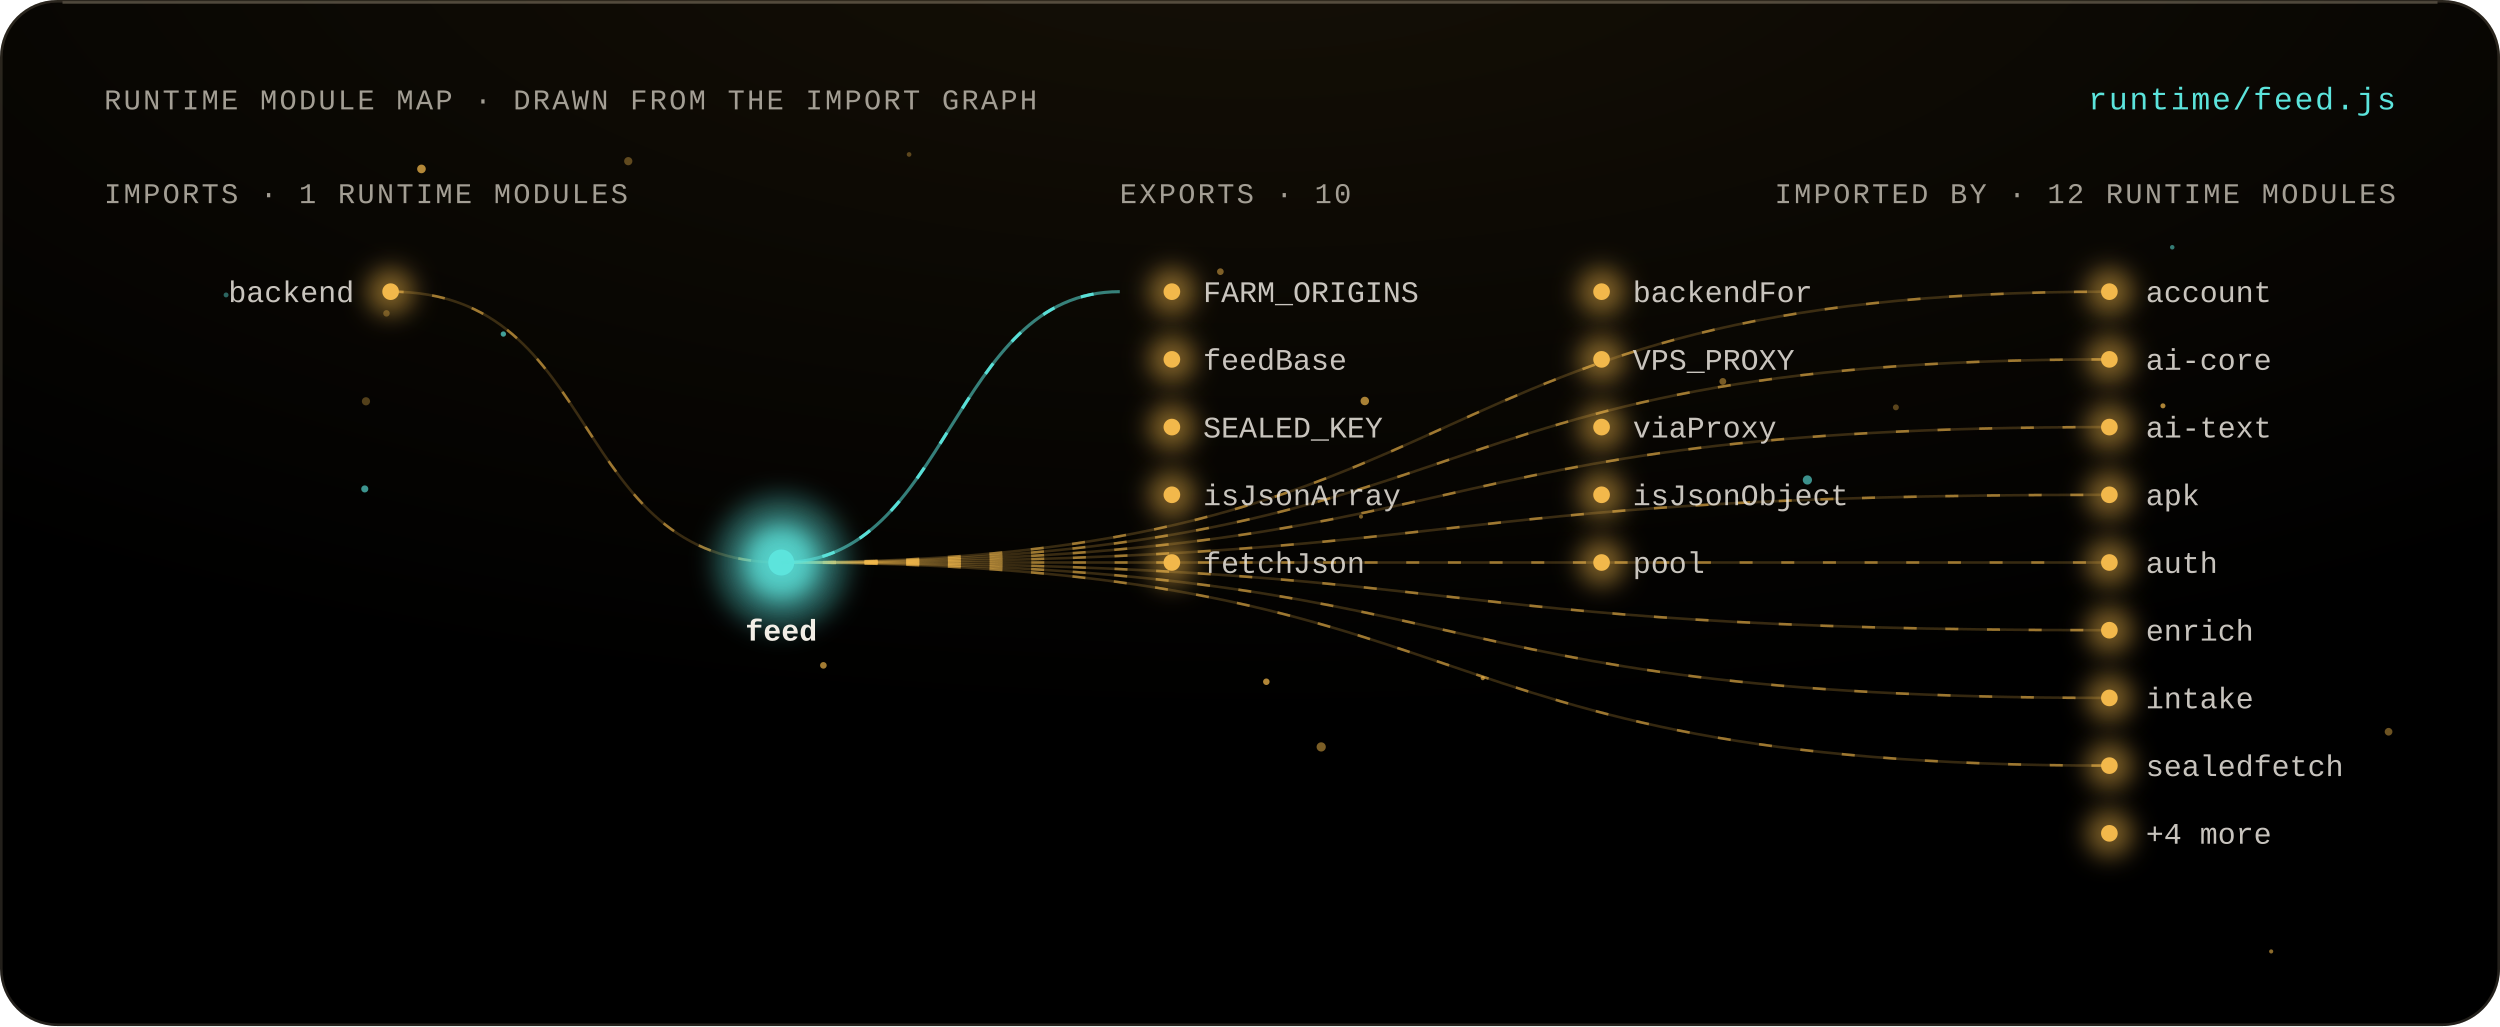
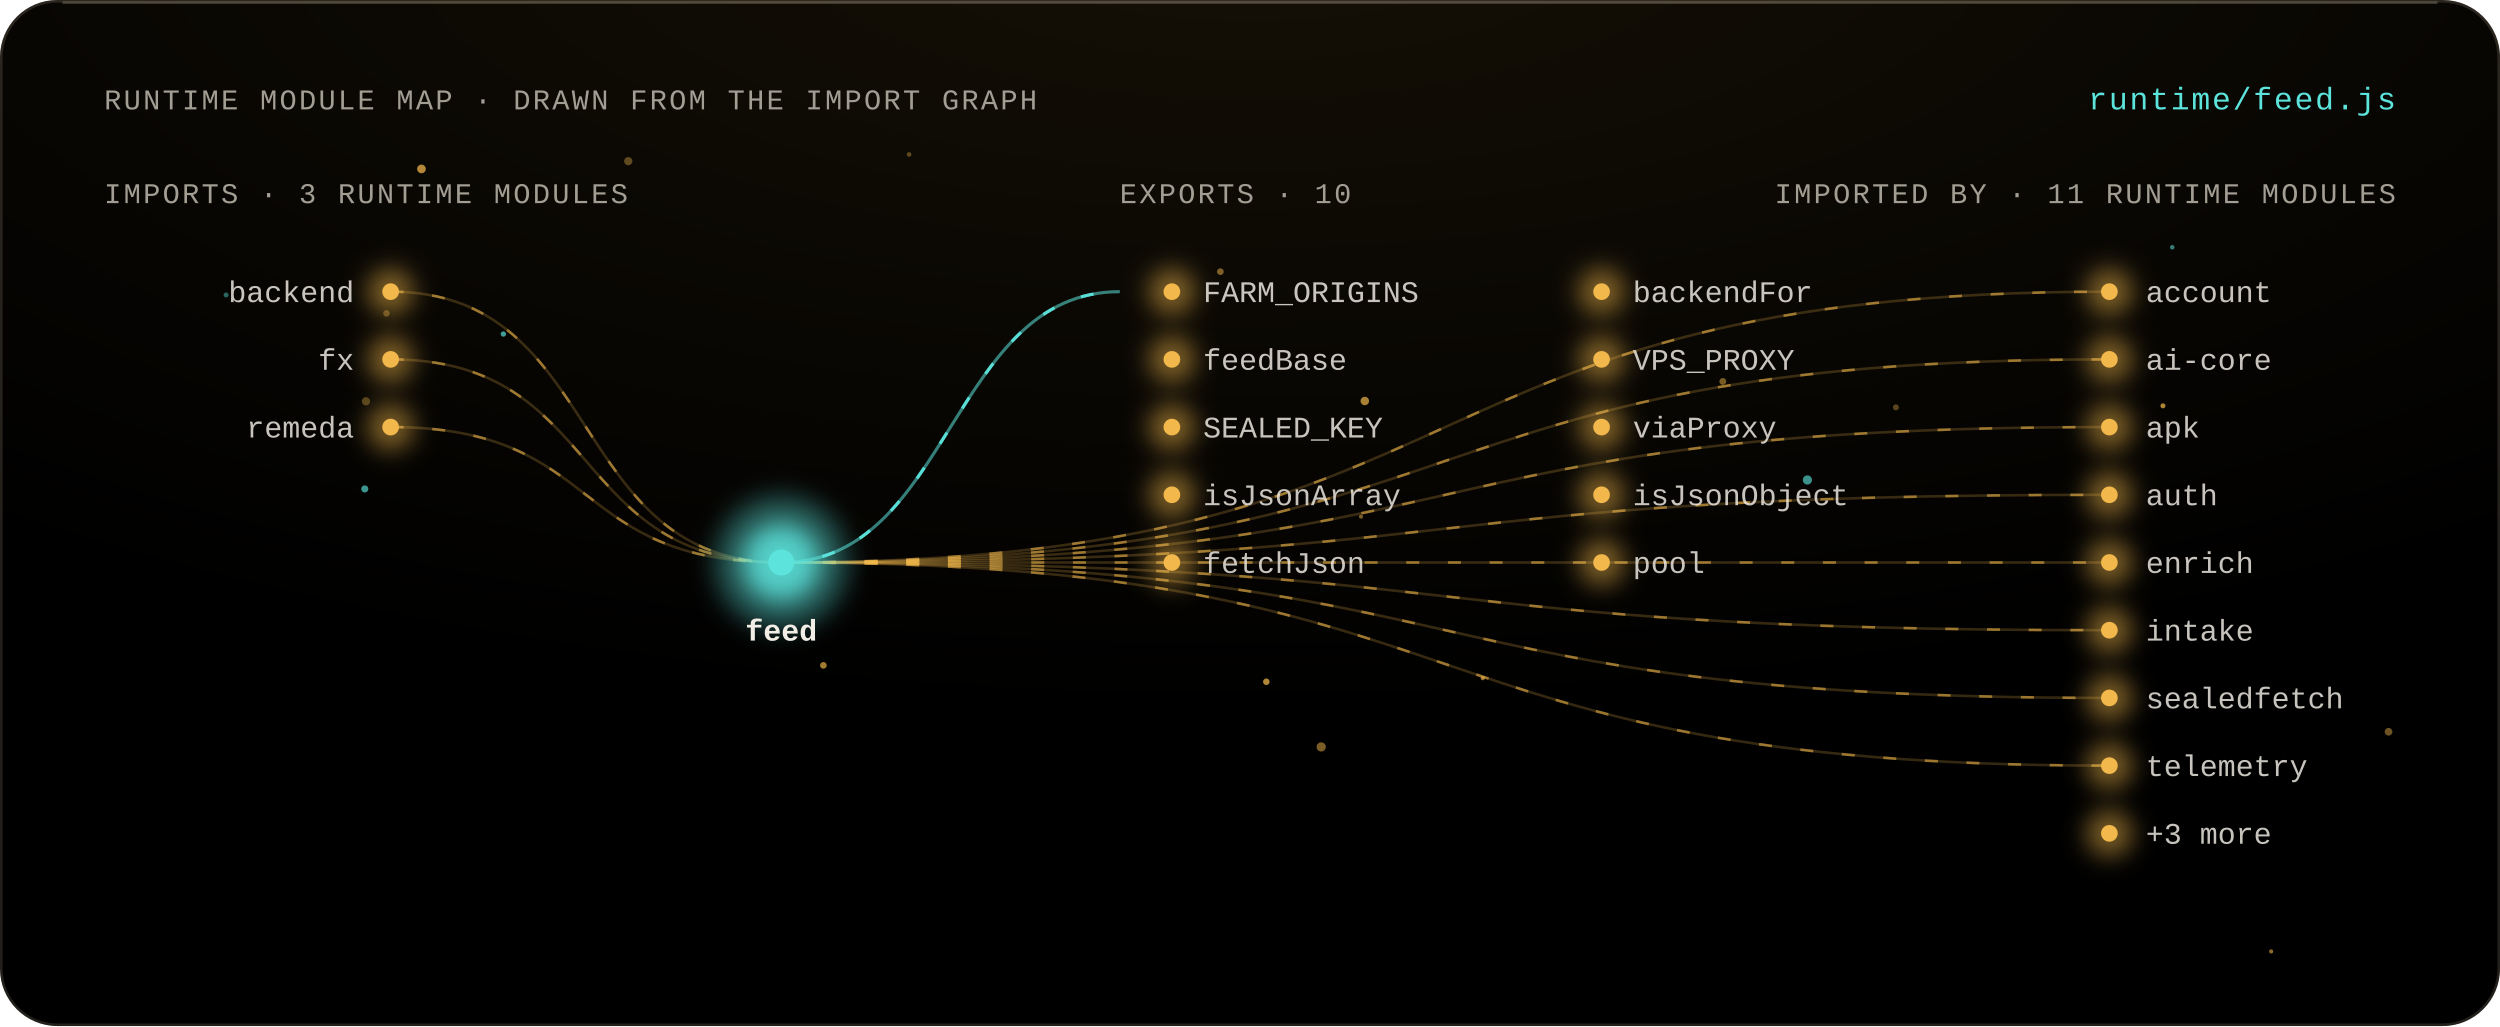
<svg xmlns="http://www.w3.org/2000/svg" viewBox="0 0 960 394" width="960" height="394" role="img" aria-labelledby="t">
  <style>
  text { font-family: 'Geist Mono', ui-monospace, 'Liberation Mono', Menlo, monospace; fill: #F2EEE6; }
  .m { fill: #A39E94; font-size: 11px; letter-spacing: .08em; }
  .l { font-size: 11.5px; }
  .h { font-size: 12px; fill: #5CE4DC; letter-spacing: .06em; }
  .flow { stroke-dasharray: 5 11; animation: flow 3s linear infinite; }
  @keyframes flow { to { stroke-dashoffset: -32; } }
  .breathe { animation: breathe 4.2s ease-in-out infinite; }
  @keyframes breathe { 50% { opacity: .38; } }
  .beat { animation: beat 2.6s ease-in-out infinite; transform-box: fill-box; transform-origin: center; }
  @keyframes beat { 50% { opacity: .55; transform: scale(1.35); } }
  .spin { transform-box: fill-box; transform-origin: center; animation: spin 48s linear infinite; }
  .spin-r { transform-box: fill-box; transform-origin: center; animation: spin 64s linear infinite reverse; }
  @keyframes spin { to { transform: rotate(360deg); } }
  @media (prefers-reduced-motion: reduce) { * { animation: none !important; } }
</style>
  <defs>
    <filter id="bloom" x="-80%" y="-80%" width="260%" height="260%">
      <feGaussianBlur stdDeviation="4.5" />
    </filter>
    <filter id="soft" x="-30%" y="-30%" width="160%" height="160%">
      <feGaussianBlur stdDeviation="1.4" />
    </filter>
    <radialGradient id="key" cx="50%" cy="-10%" r="80%">
      <stop offset="0" stop-color="#F2B84B" stop-opacity=".09" />
      <stop offset="1" stop-color="#F2B84B" stop-opacity="0" />
    </radialGradient>
    <linearGradient id="pair" x1="0" x2="1">
      <stop offset="0" stop-color="#F2B84B" />
      <stop offset="1" stop-color="#5CE4DC" />
    </linearGradient>
  </defs>
  <rect width="960" height="394" rx="22" fill="#000" />
  <rect width="960" height="394" rx="22" fill="url(#key)" />
  <rect x=".5" y=".5" width="959" height="393" rx="21.5" fill="none" stroke="rgba(255,232,196,.14)" />
  <path d="M 24 1 H 936" stroke="rgba(255,238,208,.22)" stroke-width="1" />
  <g>
    <circle cx="316.18" cy="255.5" r="1.28" fill="#F2B84B" opacity="0.67" class="breathe" style="animation-delay:-0.42s" />
    <circle cx="694.04" cy="184.31" r="1.77" fill="#5CE4DC" opacity="0.63" class="breathe" style="animation-delay:-3.76s" />
    <circle cx="507.34" cy="286.82" r="1.77" fill="#F2B84B" opacity="0.51" class="breathe" style="animation-delay:-0.54s" />
    <circle cx="661.56" cy="146.47" r="1.32" fill="#F2B84B" opacity="0.48" class="breathe" style="animation-delay:-2.43s" />
    <circle cx="728.02" cy="156.42" r="1.14" fill="#F2B84B" opacity="0.36" class="breathe" style="animation-delay:-3.91s" />
    <circle cx="193.29" cy="128.27" r="1.03" fill="#5CE4DC" opacity="0.69" class="breathe" style="animation-delay:-3.61s" />
    <circle cx="86.81" cy="113.26" r="0.95" fill="#5CE4DC" opacity="0.43" class="breathe" style="animation-delay:-0.93s" />
    <circle cx="834.14" cy="94.95" r="0.87" fill="#5CE4DC" opacity="0.53" class="breathe" style="animation-delay:-3.71s" />
    <circle cx="241.25" cy="61.89" r="1.58" fill="#F2B84B" opacity="0.37" class="breathe" style="animation-delay:-0.28s" />
    <circle cx="522.62" cy="198.38" r="0.79" fill="#F2B84B" opacity="0.5" class="breathe" style="animation-delay:-1.85s" />
    <circle cx="349.09" cy="59.31" r="0.9" fill="#F2B84B" opacity="0.35" class="breathe" style="animation-delay:-2.37s" />
    <circle cx="148.4" cy="120.33" r="1.25" fill="#F2B84B" opacity="0.34" class="breathe" style="animation-delay:-1.06s" />
    <circle cx="569.39" cy="260.41" r="0.81" fill="#F2B84B" opacity="0.65" class="breathe" style="animation-delay:-2.59s" />
    <circle cx="161.84" cy="64.87" r="1.66" fill="#F2B84B" opacity="0.73" class="breathe" style="animation-delay:-2.42s" />
    <circle cx="830.57" cy="155.84" r="0.97" fill="#F2B84B" opacity="0.71" class="breathe" style="animation-delay:-0.55s" />
    <circle cx="140.07" cy="187.75" r="1.37" fill="#5CE4DC" opacity="0.65" class="breathe" style="animation-delay:-0.17s" />
    <circle cx="486.27" cy="261.79" r="1.26" fill="#F2B84B" opacity="0.73" class="breathe" style="animation-delay:-2.03s" />
    <circle cx="468.62" cy="104.32" r="1.29" fill="#F2B84B" opacity="0.5" class="breathe" style="animation-delay:-1.33s" />
    <circle cx="917.21" cy="280.99" r="1.48" fill="#F2B84B" opacity="0.45" class="breathe" style="animation-delay:-1.68s" />
    <circle cx="524.08" cy="153.98" r="1.63" fill="#F2B84B" opacity="0.69" class="breathe" style="animation-delay:-1.15s" />
    <circle cx="140.53" cy="154.1" r="1.57" fill="#F2B84B" opacity="0.33" class="breathe" style="animation-delay:-1.53s" />
    <circle cx="872.13" cy="365.35" r="0.8" fill="#F2B84B" opacity="0.58" class="breathe" style="animation-delay:-2.12s" />
  </g>
  <text x="40" y="42" class="m" text-anchor="start">RUNTIME MODULE MAP · DRAWN FROM THE IMPORT GRAPH</text>
  <text x="920" y="42" class="h" text-anchor="end">runtime/feed.js</text>
-   <text x="40" y="78" class="m" text-anchor="start">IMPORTS · 1 RUNTIME MODULES</text>
+   <text x="40" y="78" class="m" text-anchor="start">IMPORTS · 3 RUNTIME MODULES</text>
  <text x="430" y="78" class="m" text-anchor="start">EXPORTS · 10</text>
-   <text x="920" y="78" class="m" text-anchor="end">IMPORTED BY · 12 RUNTIME MODULES</text>
+   <text x="920" y="78" class="m" text-anchor="end">IMPORTED BY · 11 RUNTIME MODULES</text>
  <path d="M 150 112 C 232.5 112, 217.5 216, 300 216" fill="none" stroke="#F2B84B" stroke-opacity="0.22" stroke-width="1" />
  <path d="M 150 112 C 232.5 112, 217.5 216, 300 216" fill="none" stroke="#F2B84B" stroke-opacity="0.55" stroke-width="1" class="flow" />
  <g>
    <circle cx="150" cy="112" r="9" fill="#F2B84B" opacity="0.5" filter="url(#bloom)" class="breathe" style="animation-delay:-2.62s" />
    <circle cx="150" cy="112" r="3.2" fill="#F2B84B" />
  </g>
  <text x="136" y="116" class="l" text-anchor="end" fill="#F2EEE6" fill-opacity=".82">backend</text>
+   <path d="M 150 138 C 232.5 138, 217.5 216, 300 216" fill="none" stroke="#F2B84B" stroke-opacity="0.22" stroke-width="1" />
+   <path d="M 150 138 C 232.5 138, 217.5 216, 300 216" fill="none" stroke="#F2B84B" stroke-opacity="0.55" stroke-width="1" class="flow" />
+   <g>
+     <circle cx="150" cy="138" r="9" fill="#F2B84B" opacity="0.5" filter="url(#bloom)" class="breathe" style="animation-delay:-2.1s" />
+     <circle cx="150" cy="138" r="3.2" fill="#F2B84B" />
+   </g>
+   <text x="136" y="142" class="l" text-anchor="end" fill="#F2EEE6" fill-opacity=".82">fx</text>
+   <path d="M 150 164 C 232.5 164, 217.5 216, 300 216" fill="none" stroke="#F2B84B" stroke-opacity="0.22" stroke-width="1" />
+   <path d="M 150 164 C 232.5 164, 217.5 216, 300 216" fill="none" stroke="#F2B84B" stroke-opacity="0.55" stroke-width="1" class="flow" />
+   <g>
+     <circle cx="150" cy="164" r="9" fill="#F2B84B" opacity="0.5" filter="url(#bloom)" class="breathe" style="animation-delay:-1.32s" />
+     <circle cx="150" cy="164" r="3.2" fill="#F2B84B" />
+   </g>
+   <text x="136" y="168" class="l" text-anchor="end" fill="#F2EEE6" fill-opacity=".82">remeda</text>
  <path d="M 300 216 C 580.5 216, 529.5 112, 810 112" fill="none" stroke="#F2B84B" stroke-opacity="0.22" stroke-width="1" />
  <path d="M 300 216 C 580.5 216, 529.5 112, 810 112" fill="none" stroke="#F2B84B" stroke-opacity="0.55" stroke-width="1" class="flow" />
  <g>
-     <circle cx="810" cy="112" r="9" fill="#F2B84B" opacity="0.5" filter="url(#bloom)" class="breathe" style="animation-delay:-2.1s" />
+     <circle cx="810" cy="112" r="9" fill="#F2B84B" opacity="0.5" filter="url(#bloom)" class="breathe" style="animation-delay:-2.59s" />
    <circle cx="810" cy="112" r="3.2" fill="#F2B84B" />
  </g>
  <text x="824" y="116" class="l" text-anchor="start" fill="#F2EEE6" fill-opacity=".82">account</text>
  <path d="M 300 216 C 580.5 216, 529.5 138, 810 138" fill="none" stroke="#F2B84B" stroke-opacity="0.22" stroke-width="1" />
  <path d="M 300 216 C 580.5 216, 529.5 138, 810 138" fill="none" stroke="#F2B84B" stroke-opacity="0.55" stroke-width="1" class="flow" />
  <g>
-     <circle cx="810" cy="138" r="9" fill="#F2B84B" opacity="0.5" filter="url(#bloom)" class="breathe" style="animation-delay:-1.32s" />
+     <circle cx="810" cy="138" r="9" fill="#F2B84B" opacity="0.5" filter="url(#bloom)" class="breathe" style="animation-delay:-3.35s" />
    <circle cx="810" cy="138" r="3.2" fill="#F2B84B" />
  </g>
  <text x="824" y="142" class="l" text-anchor="start" fill="#F2EEE6" fill-opacity=".82">ai-core</text>
  <path d="M 300 216 C 580.5 216, 529.5 164, 810 164" fill="none" stroke="#F2B84B" stroke-opacity="0.22" stroke-width="1" />
  <path d="M 300 216 C 580.5 216, 529.5 164, 810 164" fill="none" stroke="#F2B84B" stroke-opacity="0.55" stroke-width="1" class="flow" />
  <g>
-     <circle cx="810" cy="164" r="9" fill="#F2B84B" opacity="0.5" filter="url(#bloom)" class="breathe" style="animation-delay:-2.59s" />
+     <circle cx="810" cy="164" r="9" fill="#F2B84B" opacity="0.5" filter="url(#bloom)" class="breathe" style="animation-delay:-0.4s" />
    <circle cx="810" cy="164" r="3.2" fill="#F2B84B" />
  </g>
-   <text x="824" y="168" class="l" text-anchor="start" fill="#F2EEE6" fill-opacity=".82">ai-text</text>
+   <text x="824" y="168" class="l" text-anchor="start" fill="#F2EEE6" fill-opacity=".82">apk</text>
  <path d="M 300 216 C 580.5 216, 529.5 190, 810 190" fill="none" stroke="#F2B84B" stroke-opacity="0.22" stroke-width="1" />
  <path d="M 300 216 C 580.5 216, 529.5 190, 810 190" fill="none" stroke="#F2B84B" stroke-opacity="0.55" stroke-width="1" class="flow" />
  <g>
-     <circle cx="810" cy="190" r="9" fill="#F2B84B" opacity="0.5" filter="url(#bloom)" class="breathe" style="animation-delay:-3.35s" />
+     <circle cx="810" cy="190" r="9" fill="#F2B84B" opacity="0.5" filter="url(#bloom)" class="breathe" style="animation-delay:-0.54s" />
    <circle cx="810" cy="190" r="3.2" fill="#F2B84B" />
  </g>
-   <text x="824" y="194" class="l" text-anchor="start" fill="#F2EEE6" fill-opacity=".82">apk</text>
+   <text x="824" y="194" class="l" text-anchor="start" fill="#F2EEE6" fill-opacity=".82">auth</text>
  <path d="M 300 216 C 580.5 216, 529.5 216, 810 216" fill="none" stroke="#F2B84B" stroke-opacity="0.22" stroke-width="1" />
  <path d="M 300 216 C 580.5 216, 529.5 216, 810 216" fill="none" stroke="#F2B84B" stroke-opacity="0.55" stroke-width="1" class="flow" />
  <g>
-     <circle cx="810" cy="216" r="9" fill="#F2B84B" opacity="0.5" filter="url(#bloom)" class="breathe" style="animation-delay:-0.4s" />
+     <circle cx="810" cy="216" r="9" fill="#F2B84B" opacity="0.5" filter="url(#bloom)" class="breathe" style="animation-delay:-3.91s" />
    <circle cx="810" cy="216" r="3.2" fill="#F2B84B" />
  </g>
-   <text x="824" y="220" class="l" text-anchor="start" fill="#F2EEE6" fill-opacity=".82">auth</text>
+   <text x="824" y="220" class="l" text-anchor="start" fill="#F2EEE6" fill-opacity=".82">enrich</text>
  <path d="M 300 216 C 580.5 216, 529.5 242, 810 242" fill="none" stroke="#F2B84B" stroke-opacity="0.22" stroke-width="1" />
  <path d="M 300 216 C 580.5 216, 529.5 242, 810 242" fill="none" stroke="#F2B84B" stroke-opacity="0.55" stroke-width="1" class="flow" />
  <g>
-     <circle cx="810" cy="242" r="9" fill="#F2B84B" opacity="0.5" filter="url(#bloom)" class="breathe" style="animation-delay:-0.54s" />
+     <circle cx="810" cy="242" r="9" fill="#F2B84B" opacity="0.5" filter="url(#bloom)" class="breathe" style="animation-delay:-2.89s" />
    <circle cx="810" cy="242" r="3.2" fill="#F2B84B" />
  </g>
-   <text x="824" y="246" class="l" text-anchor="start" fill="#F2EEE6" fill-opacity=".82">enrich</text>
+   <text x="824" y="246" class="l" text-anchor="start" fill="#F2EEE6" fill-opacity=".82">intake</text>
  <path d="M 300 216 C 580.5 216, 529.5 268, 810 268" fill="none" stroke="#F2B84B" stroke-opacity="0.22" stroke-width="1" />
  <path d="M 300 216 C 580.5 216, 529.5 268, 810 268" fill="none" stroke="#F2B84B" stroke-opacity="0.55" stroke-width="1" class="flow" />
  <g>
-     <circle cx="810" cy="268" r="9" fill="#F2B84B" opacity="0.5" filter="url(#bloom)" class="breathe" style="animation-delay:-3.91s" />
+     <circle cx="810" cy="268" r="9" fill="#F2B84B" opacity="0.5" filter="url(#bloom)" class="breathe" style="animation-delay:-1.87s" />
    <circle cx="810" cy="268" r="3.2" fill="#F2B84B" />
  </g>
-   <text x="824" y="272" class="l" text-anchor="start" fill="#F2EEE6" fill-opacity=".82">intake</text>
+   <text x="824" y="272" class="l" text-anchor="start" fill="#F2EEE6" fill-opacity=".82">sealedfetch</text>
  <path d="M 300 216 C 580.5 216, 529.5 294, 810 294" fill="none" stroke="#F2B84B" stroke-opacity="0.22" stroke-width="1" />
  <path d="M 300 216 C 580.5 216, 529.5 294, 810 294" fill="none" stroke="#F2B84B" stroke-opacity="0.55" stroke-width="1" class="flow" />
  <g>
-     <circle cx="810" cy="294" r="9" fill="#F2B84B" opacity="0.5" filter="url(#bloom)" class="breathe" style="animation-delay:-2.89s" />
+     <circle cx="810" cy="294" r="9" fill="#F2B84B" opacity="0.5" filter="url(#bloom)" class="breathe" style="animation-delay:-3.04s" />
    <circle cx="810" cy="294" r="3.2" fill="#F2B84B" />
  </g>
-   <text x="824" y="298" class="l" text-anchor="start" fill="#F2EEE6" fill-opacity=".82">sealedfetch</text>
-   <g>
-     <circle cx="810" cy="320" r="9" fill="#F2B84B" opacity="0.5" filter="url(#bloom)" class="breathe" style="animation-delay:-1.87s" />
+   <text x="824" y="298" class="l" text-anchor="start" fill="#F2EEE6" fill-opacity=".82">telemetry</text>
+   <g>
+     <circle cx="810" cy="320" r="9" fill="#F2B84B" opacity="0.5" filter="url(#bloom)" class="breathe" style="animation-delay:-3.58s" />
    <circle cx="810" cy="320" r="3.2" fill="#F2B84B" />
  </g>
-   <text x="824" y="324" class="l" text-anchor="start" fill="#F2EEE6" fill-opacity=".82">+4 more</text>
+   <text x="824" y="324" class="l" text-anchor="start" fill="#F2EEE6" fill-opacity=".82">+3 more</text>
  <circle cx="300" cy="216" r="26" fill="#5CE4DC" opacity=".35" filter="url(#bloom)" class="beat" />
  <g>
    <circle cx="300" cy="216" r="15" fill="#5CE4DC" opacity="0.85" filter="url(#bloom)" class="beat" style="animation-delay:-0s" />
    <circle cx="300" cy="216" r="5" fill="#5CE4DC" />
  </g>
  <text x="300" y="246" class="l" text-anchor="middle" fill="#5CE4DC" font-weight="700" font-size="13">feed</text>
  <path d="M 300 216 C 365 216, 365 112, 430 112" fill="none" stroke="#5CE4DC" stroke-opacity="0.55" stroke-width="1.2" />
  <path d="M 300 216 C 365 216, 365 112, 430 112" fill="none" stroke="#5CE4DC" stroke-opacity="0.95" stroke-width="1.2" class="flow" />
  <g>
-     <circle cx="450" cy="112" r="9" fill="#F2B84B" opacity="0.5" filter="url(#bloom)" class="breathe" style="animation-delay:-3.04s" />
+     <circle cx="450" cy="112" r="9" fill="#F2B84B" opacity="0.5" filter="url(#bloom)" class="breathe" style="animation-delay:-2.35s" />
    <circle cx="450" cy="112" r="3.2" fill="#F2B84B" />
  </g>
  <text x="462" y="116" class="l" text-anchor="start" fill="#F2EEE6" fill-opacity=".82">FARM_ORIGINS</text>
  <g>
-     <circle cx="615" cy="112" r="9" fill="#F2B84B" opacity="0.5" filter="url(#bloom)" class="breathe" style="animation-delay:-3.58s" />
+     <circle cx="615" cy="112" r="9" fill="#F2B84B" opacity="0.5" filter="url(#bloom)" class="breathe" style="animation-delay:-3.89s" />
    <circle cx="615" cy="112" r="3.2" fill="#F2B84B" />
  </g>
  <text x="627" y="116" class="l" text-anchor="start" fill="#F2EEE6" fill-opacity=".82">backendFor</text>
  <g>
-     <circle cx="450" cy="138" r="9" fill="#F2B84B" opacity="0.5" filter="url(#bloom)" class="breathe" style="animation-delay:-2.35s" />
+     <circle cx="450" cy="138" r="9" fill="#F2B84B" opacity="0.5" filter="url(#bloom)" class="breathe" style="animation-delay:-2.11s" />
    <circle cx="450" cy="138" r="3.2" fill="#F2B84B" />
  </g>
  <text x="462" y="142" class="l" text-anchor="start" fill="#F2EEE6" fill-opacity=".82">feedBase</text>
  <g>
-     <circle cx="615" cy="138" r="9" fill="#F2B84B" opacity="0.5" filter="url(#bloom)" class="breathe" style="animation-delay:-3.89s" />
+     <circle cx="615" cy="138" r="9" fill="#F2B84B" opacity="0.5" filter="url(#bloom)" class="breathe" style="animation-delay:-2.91s" />
    <circle cx="615" cy="138" r="3.2" fill="#F2B84B" />
  </g>
  <text x="627" y="142" class="l" text-anchor="start" fill="#F2EEE6" fill-opacity=".82">VPS_PROXY</text>
  <g>
-     <circle cx="450" cy="164" r="9" fill="#F2B84B" opacity="0.5" filter="url(#bloom)" class="breathe" style="animation-delay:-2.11s" />
+     <circle cx="450" cy="164" r="9" fill="#F2B84B" opacity="0.5" filter="url(#bloom)" class="breathe" style="animation-delay:-2.07s" />
    <circle cx="450" cy="164" r="3.2" fill="#F2B84B" />
  </g>
  <text x="462" y="168" class="l" text-anchor="start" fill="#F2EEE6" fill-opacity=".82">SEALED_KEY</text>
  <g>
-     <circle cx="615" cy="164" r="9" fill="#F2B84B" opacity="0.5" filter="url(#bloom)" class="breathe" style="animation-delay:-2.91s" />
+     <circle cx="615" cy="164" r="9" fill="#F2B84B" opacity="0.5" filter="url(#bloom)" class="breathe" style="animation-delay:-0.51s" />
    <circle cx="615" cy="164" r="3.2" fill="#F2B84B" />
  </g>
  <text x="627" y="168" class="l" text-anchor="start" fill="#F2EEE6" fill-opacity=".82">viaProxy</text>
  <g>
-     <circle cx="450" cy="190" r="9" fill="#F2B84B" opacity="0.5" filter="url(#bloom)" class="breathe" style="animation-delay:-2.07s" />
+     <circle cx="450" cy="190" r="9" fill="#F2B84B" opacity="0.5" filter="url(#bloom)" class="breathe" style="animation-delay:-3.77s" />
    <circle cx="450" cy="190" r="3.2" fill="#F2B84B" />
  </g>
  <text x="462" y="194" class="l" text-anchor="start" fill="#F2EEE6" fill-opacity=".82">isJsonArray</text>
  <g>
-     <circle cx="615" cy="190" r="9" fill="#F2B84B" opacity="0.5" filter="url(#bloom)" class="breathe" style="animation-delay:-0.51s" />
+     <circle cx="615" cy="190" r="9" fill="#F2B84B" opacity="0.5" filter="url(#bloom)" class="breathe" style="animation-delay:-2.25s" />
    <circle cx="615" cy="190" r="3.2" fill="#F2B84B" />
  </g>
  <text x="627" y="194" class="l" text-anchor="start" fill="#F2EEE6" fill-opacity=".82">isJsonObject</text>
  <g>
-     <circle cx="450" cy="216" r="9" fill="#F2B84B" opacity="0.5" filter="url(#bloom)" class="breathe" style="animation-delay:-3.77s" />
+     <circle cx="450" cy="216" r="9" fill="#F2B84B" opacity="0.5" filter="url(#bloom)" class="breathe" style="animation-delay:-2.76s" />
    <circle cx="450" cy="216" r="3.2" fill="#F2B84B" />
  </g>
  <text x="462" y="220" class="l" text-anchor="start" fill="#F2EEE6" fill-opacity=".82">fetchJson</text>
  <g>
-     <circle cx="615" cy="216" r="9" fill="#F2B84B" opacity="0.5" filter="url(#bloom)" class="breathe" style="animation-delay:-2.25s" />
+     <circle cx="615" cy="216" r="9" fill="#F2B84B" opacity="0.5" filter="url(#bloom)" class="breathe" style="animation-delay:-1.49s" />
    <circle cx="615" cy="216" r="3.2" fill="#F2B84B" />
  </g>
  <text x="627" y="220" class="l" text-anchor="start" fill="#F2EEE6" fill-opacity=".82">pool</text>
</svg>
